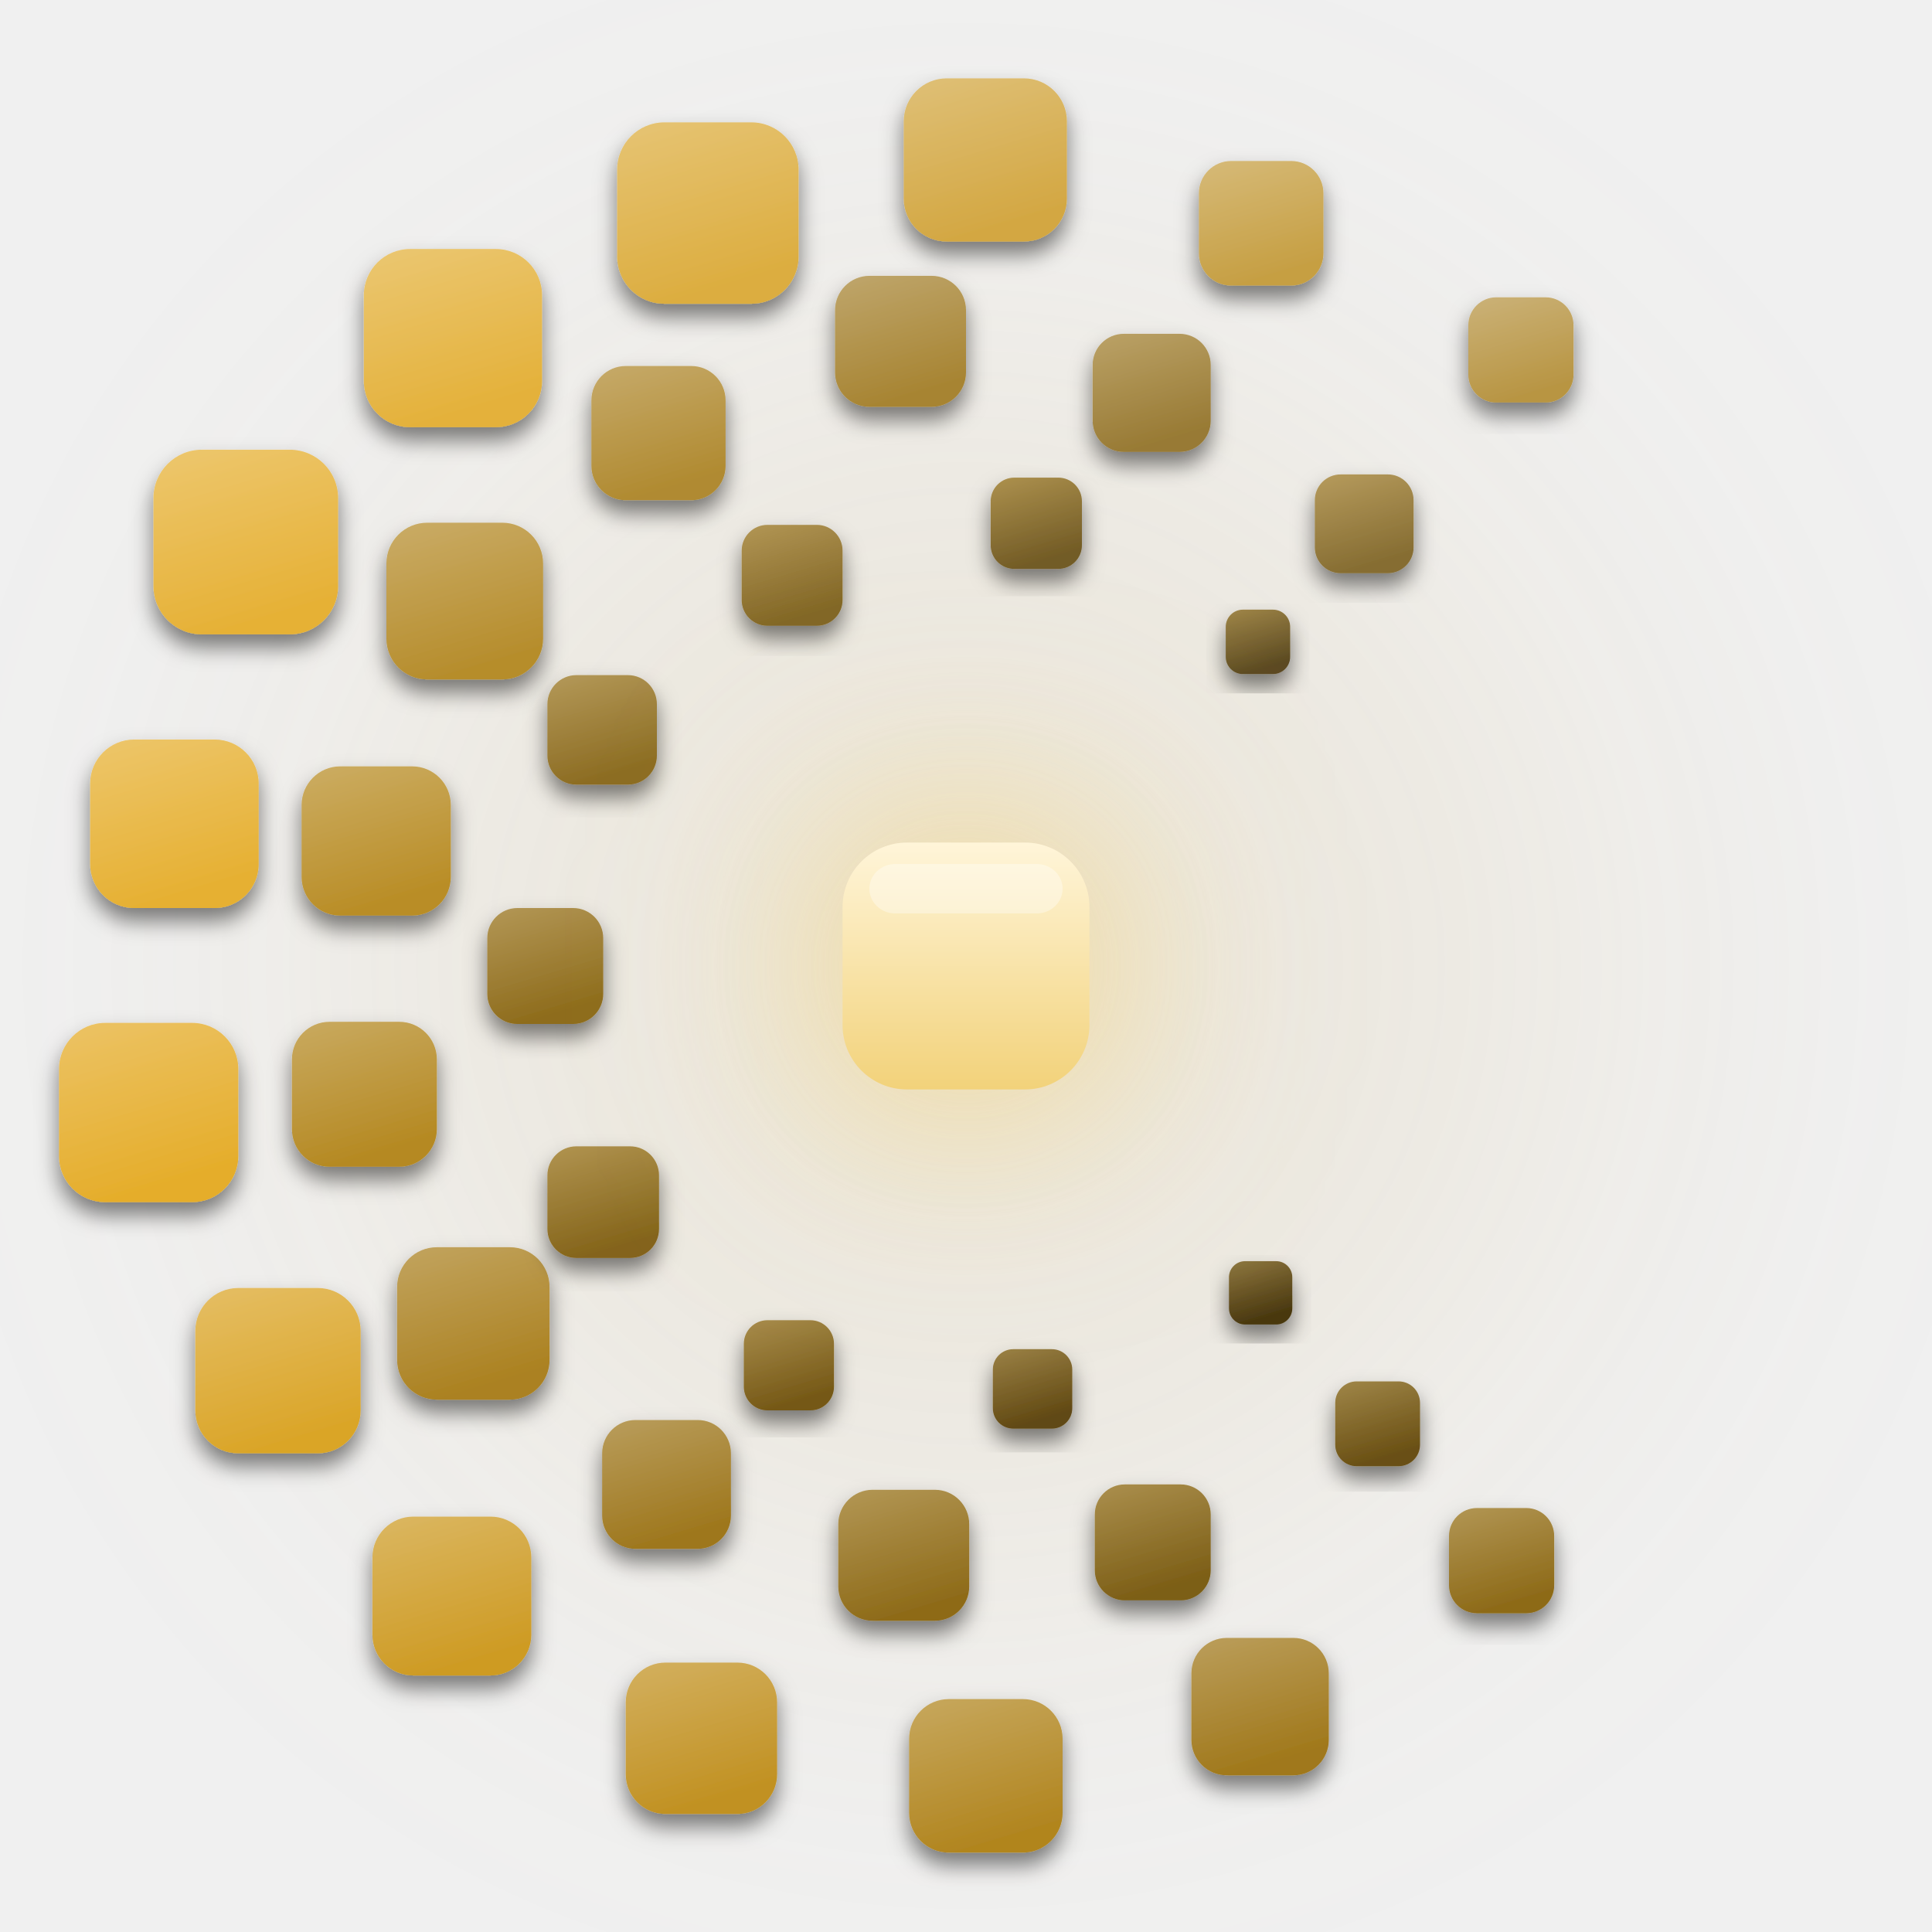
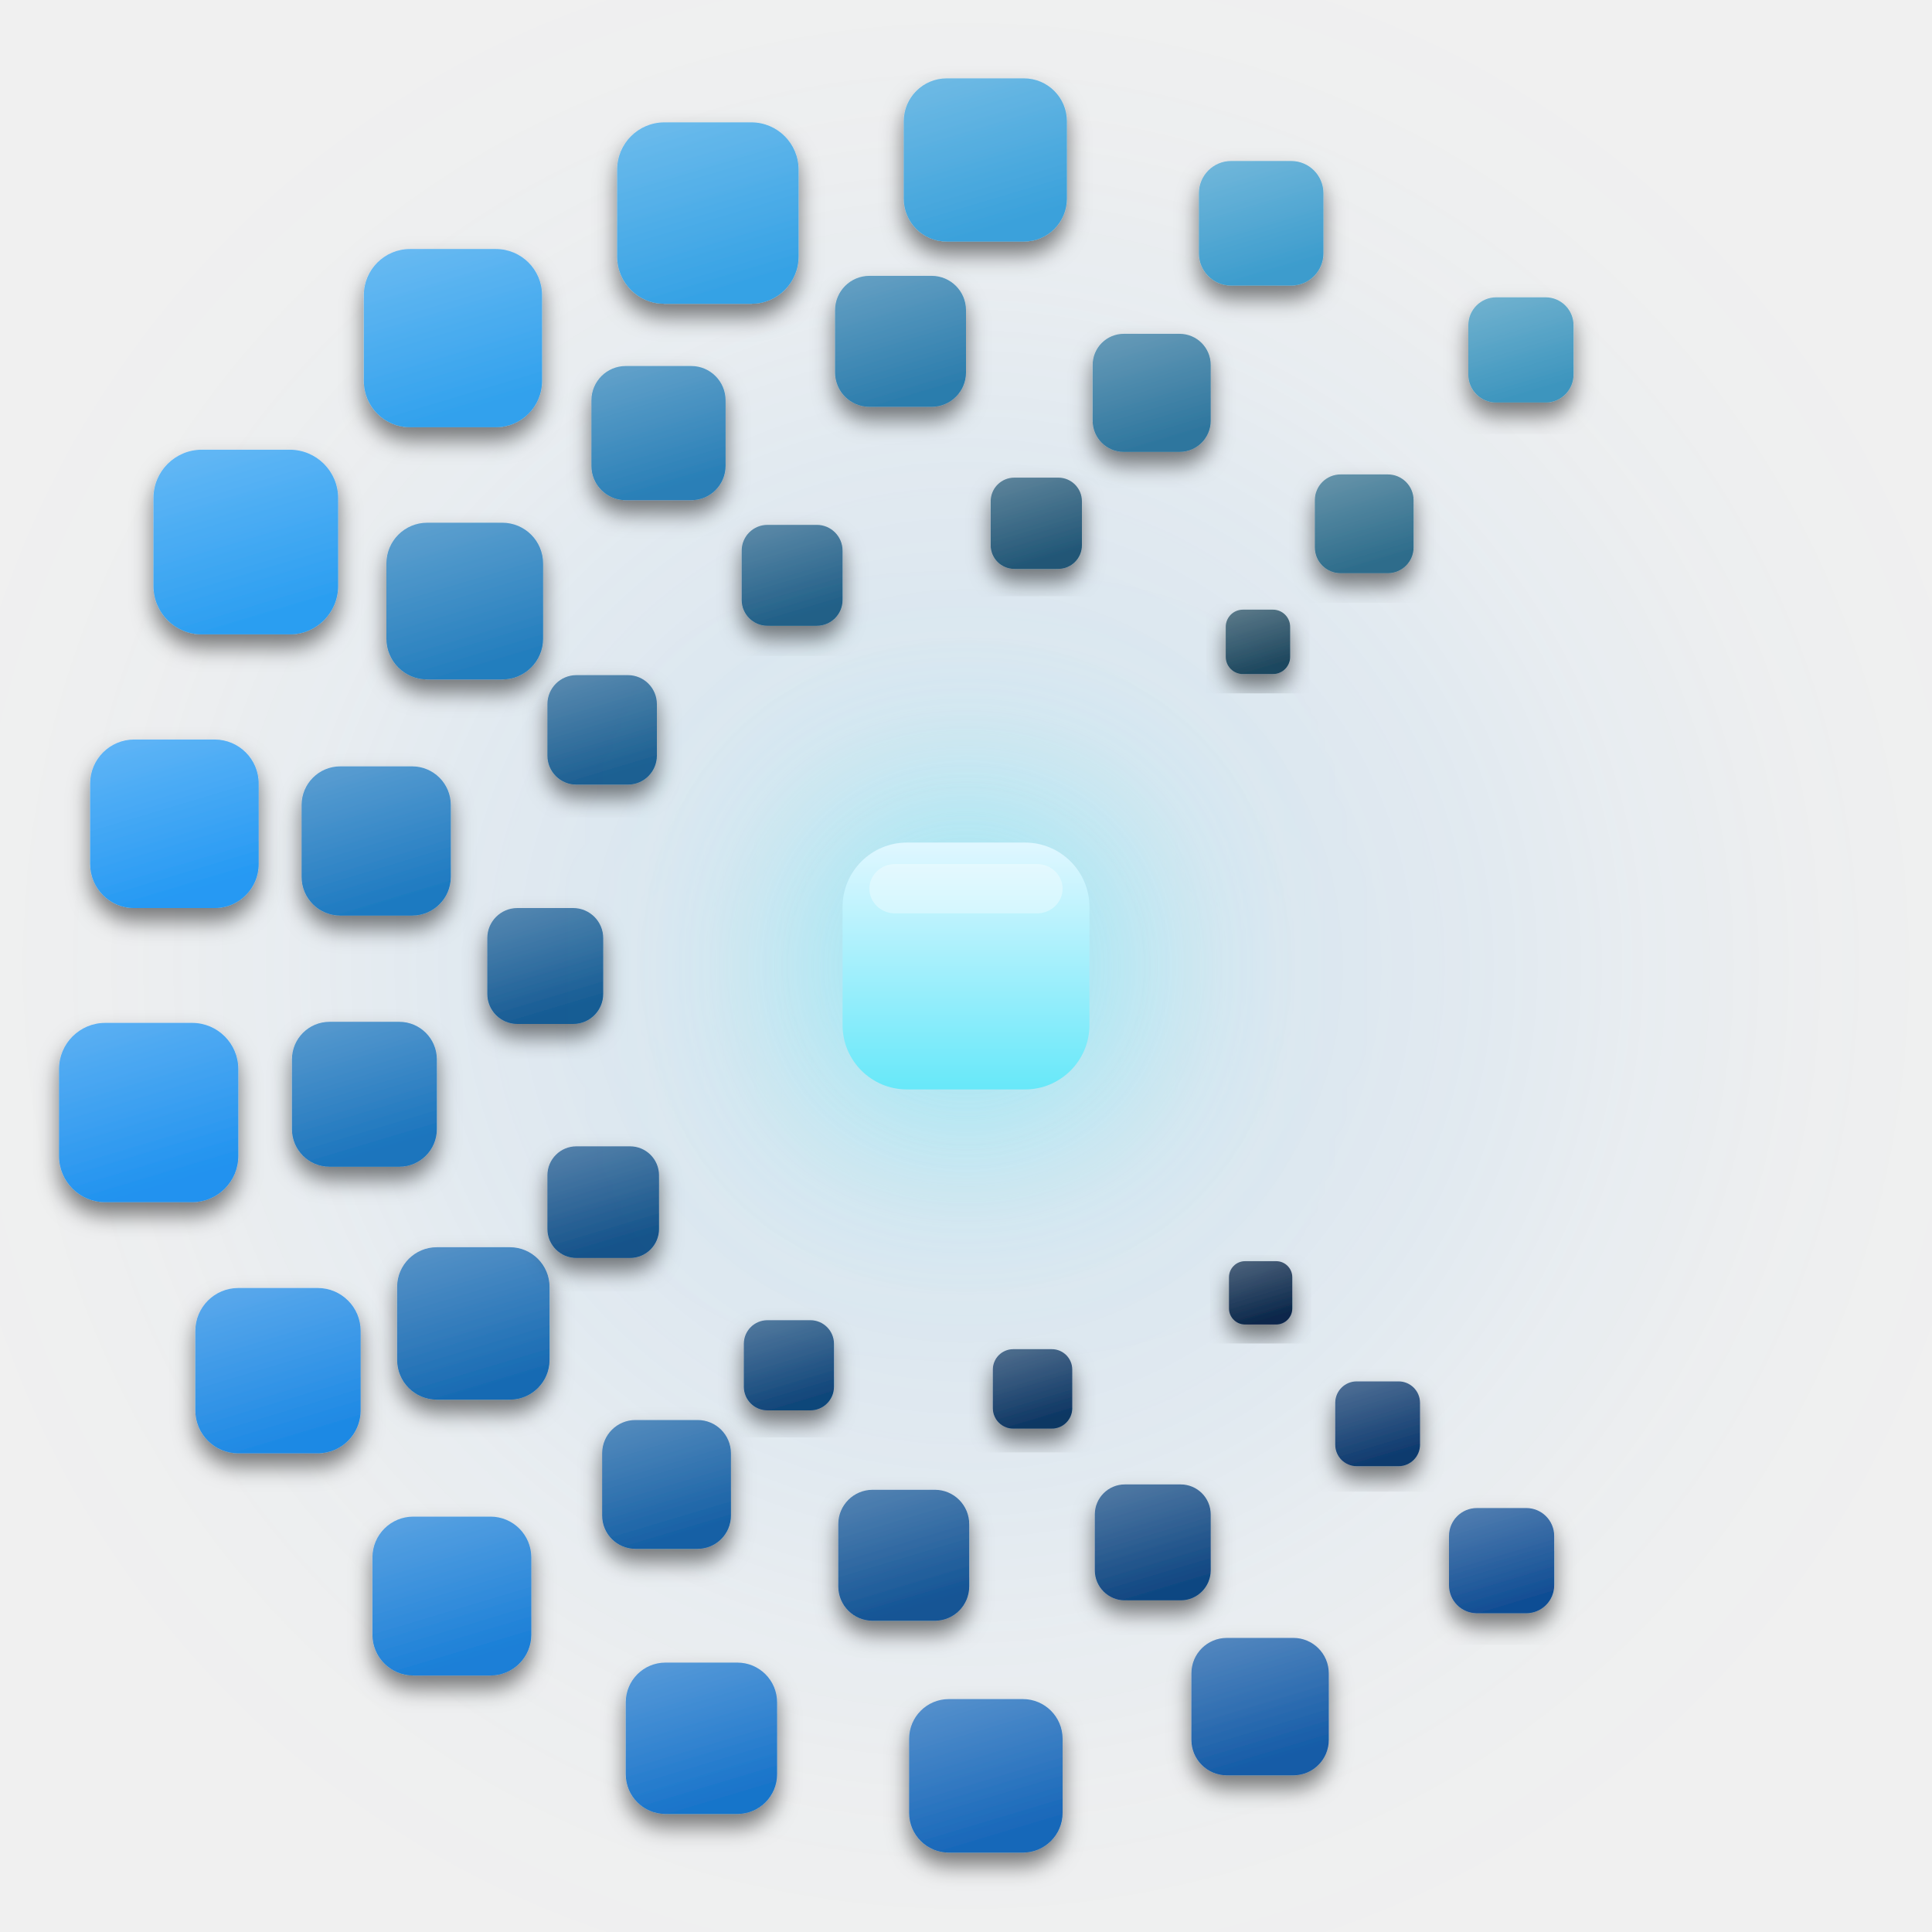
<svg xmlns="http://www.w3.org/2000/svg" viewBox="10 10 180 180">
  <defs>
    <filter id="gnewd" x="-200%" y="-200%" width="500%" height="500%">
      <feGaussianBlur stdDeviation="10" />
    </filter>
    <filter id="hnewd" x="-50%" y="-50%" width="200%" height="200%">
      <feGaussianBlur stdDeviation="22" />
    </filter>
    <filter id="bnewd" x="-30%" y="-30%" width="160%" height="160%">
      <feDropShadow dx="0" dy="1.2" stdDeviation="1" flood-color="#000" flood-opacity="0.5" />
    </filter>
    <linearGradient id="cnewd" x1="0" y1="0" x2="0" y2="1">
-       <stop offset="0" stop-color="#FFF5D9" />
-       <stop offset="1" stop-color="#F2D27A" />
+       <stop offset="0" stop-color="#E0F7FF" />
+       <stop offset="1" stop-color="#67E8F9" />
    </linearGradient>
    <linearGradient id="qnewd0" x1="0" y1="0" x2="0.3" y2="1">
-       <stop offset="0" stop-color="#B29654" />
-       <stop offset="1" stop-color="#8D6A18" />
+       <stop offset="0" stop-color="#5480B2" />
+       <stop offset="1" stop-color="#114E94" />
    </linearGradient>
    <linearGradient id="qnewd1" x1="0" y1="0" x2="0.3" y2="1">
-       <stop offset="0" stop-color="#BB9E5B" />
-       <stop offset="1" stop-color="#A0781B" />
+       <stop offset="0" stop-color="#5689C0" />
+       <stop offset="1" stop-color="#145BA7" />
    </linearGradient>
    <linearGradient id="qnewd2" x1="0" y1="0" x2="0.3" y2="1">
-       <stop offset="0" stop-color="#C7A85E" />
-       <stop offset="1" stop-color="#B1851F" />
+       <stop offset="0" stop-color="#5892CD" />
+       <stop offset="1" stop-color="#1767B9" />
    </linearGradient>
    <linearGradient id="qnewd3" x1="0" y1="0" x2="0.3" y2="1">
-       <stop offset="0" stop-color="#D3B05F" />
-       <stop offset="1" stop-color="#C19122" />
+       <stop offset="0" stop-color="#599BD9" />
+       <stop offset="1" stop-color="#1974CA" />
    </linearGradient>
    <linearGradient id="qnewd4" x1="0" y1="0" x2="0.3" y2="1">
-       <stop offset="0" stop-color="#DBB762" />
-       <stop offset="1" stop-color="#CE9B24" />
+       <stop offset="0" stop-color="#5BA3E2" />
+       <stop offset="1" stop-color="#1B7FD7" />
    </linearGradient>
    <linearGradient id="qnewd5" x1="0" y1="0" x2="0.3" y2="1">
-       <stop offset="0" stop-color="#E5BE64" />
-       <stop offset="1" stop-color="#DAA528" />
+       <stop offset="0" stop-color="#5DAAEC" />
+       <stop offset="1" stop-color="#1E89E4" />
    </linearGradient>
    <linearGradient id="qnewd6" x1="0" y1="0" x2="0.3" y2="1">
-       <stop offset="0" stop-color="#ECC365" />
-       <stop offset="1" stop-color="#E5AD2A" />
+       <stop offset="0" stop-color="#5EB1F3" />
+       <stop offset="1" stop-color="#2092EF" />
    </linearGradient>
    <linearGradient id="qnewd7" x1="0" y1="0" x2="0.3" y2="1">
-       <stop offset="0" stop-color="#EDC66B" />
-       <stop offset="1" stop-color="#E6B032" />
+       <stop offset="0" stop-color="#62B6F6" />
+       <stop offset="1" stop-color="#2599F3" />
    </linearGradient>
    <linearGradient id="qnewd8" x1="0" y1="0" x2="0.3" y2="1">
-       <stop offset="0" stop-color="#EDC76E" />
-       <stop offset="1" stop-color="#E6B136" />
+       <stop offset="0" stop-color="#66B9F5" />
+       <stop offset="1" stop-color="#2B9EF1" />
    </linearGradient>
    <linearGradient id="qnewd9" x1="0" y1="0" x2="0.3" y2="1">
-       <stop offset="0" stop-color="#EBC772" />
-       <stop offset="1" stop-color="#E4B13A" />
+       <stop offset="0" stop-color="#6BBBF2" />
+       <stop offset="1" stop-color="#31A1ED" />
    </linearGradient>
    <linearGradient id="qnewd10" x1="0" y1="0" x2="0.3" y2="1">
-       <stop offset="0" stop-color="#E6C474" />
-       <stop offset="1" stop-color="#DCAD3F" />
+       <stop offset="0" stop-color="#6EBCEC" />
+       <stop offset="1" stop-color="#36A2E5" />
    </linearGradient>
    <linearGradient id="qnewd11" x1="0" y1="0" x2="0.3" y2="1">
-       <stop offset="0" stop-color="#DFC077" />
-       <stop offset="1" stop-color="#D3A742" />
+       <stop offset="0" stop-color="#71BBE5" />
+       <stop offset="1" stop-color="#3AA1DB" />
    </linearGradient>
    <linearGradient id="qnewd12" x1="0" y1="0" x2="0.3" y2="1">
-       <stop offset="0" stop-color="#D6BA78" />
-       <stop offset="1" stop-color="#C69F43" />
+       <stop offset="0" stop-color="#73B8DB" />
+       <stop offset="1" stop-color="#3C9CCD" />
    </linearGradient>
    <linearGradient id="qnewd13" x1="0" y1="0" x2="0.3" y2="1">
-       <stop offset="0" stop-color="#CBB278" />
-       <stop offset="1" stop-color="#B89543" />
+       <stop offset="0" stop-color="#73B3D0" />
+       <stop offset="1" stop-color="#3D95BE" />
    </linearGradient>
    <linearGradient id="qnewd14" x1="0" y1="0" x2="0.3" y2="1">
-       <stop offset="0" stop-color="#A08648" />
-       <stop offset="1" stop-color="#694F13" />
+       <stop offset="0" stop-color="#517197" />
+       <stop offset="1" stop-color="#0E3A6E" />
    </linearGradient>
    <linearGradient id="qnewd15" x1="0" y1="0" x2="0.3" y2="1">
-       <stop offset="0" stop-color="#AB8F4D" />
-       <stop offset="1" stop-color="#7C5E16" />
+       <stop offset="0" stop-color="#537BA5" />
+       <stop offset="1" stop-color="#104782" />
    </linearGradient>
    <linearGradient id="qnewd16" x1="0" y1="0" x2="0.3" y2="1">
-       <stop offset="0" stop-color="#B39755" />
-       <stop offset="1" stop-color="#8E6B19" />
+       <stop offset="0" stop-color="#5584B3" />
+       <stop offset="1" stop-color="#135495" />
    </linearGradient>
    <linearGradient id="qnewd17" x1="0" y1="0" x2="0.3" y2="1">
-       <stop offset="0" stop-color="#B99D5C" />
-       <stop offset="1" stop-color="#9E771D" />
+       <stop offset="0" stop-color="#578DBE" />
+       <stop offset="1" stop-color="#1660A5" />
    </linearGradient>
    <linearGradient id="qnewd18" x1="0" y1="0" x2="0.3" y2="1">
-       <stop offset="0" stop-color="#C2A45F" />
-       <stop offset="1" stop-color="#AB8120" />
+       <stop offset="0" stop-color="#5994C8" />
+       <stop offset="1" stop-color="#186BB3" />
    </linearGradient>
    <linearGradient id="qnewd19" x1="0" y1="0" x2="0.3" y2="1">
-       <stop offset="0" stop-color="#C9AA60" />
-       <stop offset="1" stop-color="#B58922" />
+       <stop offset="0" stop-color="#5A9BCF" />
+       <stop offset="1" stop-color="#1A74BD" />
    </linearGradient>
    <linearGradient id="qnewd20" x1="0" y1="0" x2="0.3" y2="1">
-       <stop offset="0" stop-color="#CCAD63" />
-       <stop offset="1" stop-color="#B98D26" />
+       <stop offset="0" stop-color="#5D9FD2" />
+       <stop offset="1" stop-color="#1E7AC1" />
    </linearGradient>
    <linearGradient id="qnewd21" x1="0" y1="0" x2="0.3" y2="1">
-       <stop offset="0" stop-color="#CAAC67" />
-       <stop offset="1" stop-color="#B68D2C" />
+       <stop offset="0" stop-color="#61A2D0" />
+       <stop offset="1" stop-color="#247EBE" />
    </linearGradient>
    <linearGradient id="qnewd22" x1="0" y1="0" x2="0.3" y2="1">
-       <stop offset="0" stop-color="#C6AA6A" />
-       <stop offset="1" stop-color="#B08A30" />
+       <stop offset="0" stop-color="#65A3CB" />
+       <stop offset="1" stop-color="#297FB7" />
    </linearGradient>
    <linearGradient id="qnewd23" x1="0" y1="0" x2="0.3" y2="1">
-       <stop offset="0" stop-color="#BFA66C" />
-       <stop offset="1" stop-color="#A78432" />
+       <stop offset="0" stop-color="#67A1C4" />
+       <stop offset="1" stop-color="#2C7DAD" />
    </linearGradient>
    <linearGradient id="qnewd24" x1="0" y1="0" x2="0.3" y2="1">
-       <stop offset="0" stop-color="#BBA267" />
-       <stop offset="1" stop-color="#987A34" />
+       <stop offset="0" stop-color="#699CB9" />
+       <stop offset="1" stop-color="#2E769E" />
    </linearGradient>
    <linearGradient id="qnewd25" x1="0" y1="0" x2="0.3" y2="1">
-       <stop offset="0" stop-color="#B69B5D" />
-       <stop offset="1" stop-color="#866D32" />
+       <stop offset="0" stop-color="#6895AB" />
+       <stop offset="1" stop-color="#2D6C8B" />
    </linearGradient>
    <linearGradient id="qnewd26" x1="0" y1="0" x2="0.3" y2="1">
-       <stop offset="0" stop-color="#8D763F" />
-       <stop offset="1" stop-color="#48370E" />
+       <stop offset="0" stop-color="#4F647D" />
+       <stop offset="1" stop-color="#0B284B" />
    </linearGradient>
    <linearGradient id="qnewd27" x1="0" y1="0" x2="0.3" y2="1">
-       <stop offset="0" stop-color="#9B8145" />
-       <stop offset="1" stop-color="#604812" />
+       <stop offset="0" stop-color="#516F8F" />
+       <stop offset="1" stop-color="#0E3764" />
    </linearGradient>
    <linearGradient id="qnewd28" x1="0" y1="0" x2="0.3" y2="1">
-       <stop offset="0" stop-color="#A88C4B" />
-       <stop offset="1" stop-color="#755816" />
+       <stop offset="0" stop-color="#547A9F" />
+       <stop offset="1" stop-color="#11467A" />
    </linearGradient>
    <linearGradient id="qnewd29" x1="0" y1="0" x2="0.3" y2="1">
-       <stop offset="0" stop-color="#B19450" />
-       <stop offset="1" stop-color="#84641A" />
+       <stop offset="0" stop-color="#5682AB" />
+       <stop offset="1" stop-color="#14528A" />
    </linearGradient>
    <linearGradient id="qnewd30" x1="0" y1="0" x2="0.3" y2="1">
-       <stop offset="0" stop-color="#B39756" />
-       <stop offset="1" stop-color="#8E6C1C" />
+       <stop offset="0" stop-color="#5789B2" />
+       <stop offset="1" stop-color="#165B94" />
    </linearGradient>
    <linearGradient id="qnewd31" x1="0" y1="0" x2="0.3" y2="1">
-       <stop offset="0" stop-color="#B49959" />
-       <stop offset="1" stop-color="#8C6C22" />
+       <stop offset="0" stop-color="#5C8CB1" />
+       <stop offset="1" stop-color="#1C5F92" />
    </linearGradient>
    <linearGradient id="qnewd32" x1="0" y1="0" x2="0.3" y2="1">
-       <stop offset="0" stop-color="#B29655" />
-       <stop offset="1" stop-color="#826625" />
+       <stop offset="0" stop-color="#5E8BA9" />
+       <stop offset="1" stop-color="#205E87" />
    </linearGradient>
    <linearGradient id="qnewd33" x1="0" y1="0" x2="0.3" y2="1">
-       <stop offset="0" stop-color="#AD914E" />
-       <stop offset="1" stop-color="#725B25" />
+       <stop offset="0" stop-color="#5F859C" />
+       <stop offset="1" stop-color="#215676" />
    </linearGradient>
    <linearGradient id="qnewd34" x1="0" y1="0" x2="0.3" y2="1">
-       <stop offset="0" stop-color="#A08648" />
-       <stop offset="1" stop-color="#5B4A21" />
+       <stop offset="0" stop-color="#5D7B8B" />
+       <stop offset="1" stop-color="#1E475E" />
    </linearGradient>
  </defs>
-   <circle cx="100" cy="100" r="62" fill="#C9A24A" opacity=".10" filter="url(#hnewd)" />
+   <circle cx="100" cy="100" r="62" fill="#2196F3" opacity=".10" filter="url(#hnewd)" />
  <rect x="145.0" y="150.5" width="9.8" height="9.8" rx="2.6" fill="url(#qnewd0)" filter="url(#bnewd)" />
  <rect x="121.0" y="162.6" width="12.8" height="12.8" rx="3.3" fill="url(#qnewd1)" filter="url(#bnewd)" />
  <rect x="94.7" y="168.3" width="14.3" height="14.3" rx="3.7" fill="url(#qnewd2)" filter="url(#bnewd)" />
  <rect x="68.3" y="164.9" width="14.1" height="14.1" rx="3.7" fill="url(#qnewd3)" filter="url(#bnewd)" />
  <rect x="44.7" y="151.3" width="14.8" height="14.8" rx="3.8" fill="url(#qnewd4)" filter="url(#bnewd)" />
  <rect x="28.2" y="130.0" width="15.4" height="15.4" rx="4.0" fill="url(#qnewd5)" filter="url(#bnewd)" />
  <rect x="15.5" y="105.3" width="16.7" height="16.7" rx="4.3" fill="url(#qnewd6)" filter="url(#bnewd)" />
  <rect x="18.4" y="78.9" width="15.7" height="15.7" rx="4.1" fill="url(#qnewd7)" filter="url(#bnewd)" />
  <rect x="24.3" y="51.9" width="17.2" height="17.2" rx="4.5" fill="url(#qnewd8)" filter="url(#bnewd)" />
  <rect x="43.9" y="33.2" width="16.6" height="16.6" rx="4.3" fill="url(#qnewd9)" filter="url(#bnewd)" />
  <rect x="67.5" y="21.4" width="16.9" height="16.9" rx="4.4" fill="url(#qnewd10)" filter="url(#bnewd)" />
  <rect x="94.2" y="17.3" width="15.2" height="15.2" rx="4.0" fill="url(#qnewd11)" filter="url(#bnewd)" />
  <rect x="121.7" y="25.0" width="11.6" height="11.6" rx="3.0" fill="url(#qnewd12)" filter="url(#bnewd)" />
  <rect x="146.8" y="37.7" width="9.8" height="9.8" rx="2.6" fill="url(#qnewd13)" filter="url(#bnewd)" />
  <rect x="134.4" y="138.7" width="7.9" height="7.9" rx="2.0" fill="url(#qnewd14)" filter="url(#bnewd)" />
  <rect x="112.0" y="148.3" width="10.8" height="10.8" rx="2.8" fill="url(#qnewd15)" filter="url(#bnewd)" />
  <rect x="88.1" y="148.8" width="12.2" height="12.2" rx="3.2" fill="url(#qnewd16)" filter="url(#bnewd)" />
  <rect x="66.1" y="142.3" width="12.0" height="12.0" rx="3.1" fill="url(#qnewd17)" filter="url(#bnewd)" />
  <rect x="47.0" y="126.2" width="14.2" height="14.2" rx="3.7" fill="url(#qnewd18)" filter="url(#bnewd)" />
  <rect x="37.2" y="105.2" width="13.5" height="13.5" rx="3.5" fill="url(#qnewd19)" filter="url(#bnewd)" />
  <rect x="38.1" y="81.4" width="13.9" height="13.9" rx="3.6" fill="url(#qnewd20)" filter="url(#bnewd)" />
  <rect x="46.0" y="58.7" width="14.6" height="14.6" rx="3.8" fill="url(#qnewd21)" filter="url(#bnewd)" />
  <rect x="65.1" y="44.1" width="12.5" height="12.5" rx="3.2" fill="url(#qnewd22)" filter="url(#bnewd)" />
  <rect x="87.8" y="35.7" width="12.2" height="12.2" rx="3.2" fill="url(#qnewd23)" filter="url(#bnewd)" />
  <rect x="111.8" y="41.1" width="11.0" height="11.0" rx="2.9" fill="url(#qnewd24)" filter="url(#bnewd)" />
  <rect x="132.5" y="54.2" width="9.2" height="9.2" rx="2.4" fill="url(#qnewd25)" filter="url(#bnewd)" />
  <rect x="124.5" y="127.5" width="5.9" height="5.9" rx="1.5" fill="url(#qnewd26)" filter="url(#bnewd)" />
  <rect x="102.5" y="135.7" width="7.4" height="7.4" rx="1.9" fill="url(#qnewd27)" filter="url(#bnewd)" />
  <rect x="79.3" y="133.0" width="8.4" height="8.4" rx="2.2" fill="url(#qnewd28)" filter="url(#bnewd)" />
  <rect x="61.0" y="116.8" width="10.4" height="10.4" rx="2.7" fill="url(#qnewd29)" filter="url(#bnewd)" />
  <rect x="55.4" y="94.6" width="10.8" height="10.8" rx="2.8" fill="url(#qnewd30)" filter="url(#bnewd)" />
  <rect x="61.0" y="72.9" width="10.2" height="10.2" rx="2.7" fill="url(#qnewd31)" filter="url(#bnewd)" />
  <rect x="79.1" y="58.9" width="9.4" height="9.4" rx="2.4" fill="url(#qnewd32)" filter="url(#bnewd)" />
  <rect x="102.3" y="54.5" width="8.5" height="8.5" rx="2.2" fill="url(#qnewd33)" filter="url(#bnewd)" />
  <rect x="124.2" y="66.8" width="6.0" height="6.0" rx="1.6" fill="url(#qnewd34)" filter="url(#bnewd)" />
-   <rect x="86.5" y="86.5" width="27" height="27" rx="6.9" fill="#F2D27A" opacity="0.75" filter="url(#gnewd)" />
+   <rect x="86.5" y="86.5" width="27" height="27" rx="6.9" fill="#67E8F9" opacity="0.75" filter="url(#gnewd)" />
  <rect x="88.5" y="88.5" width="23" height="23" rx="6.0" fill="url(#cnewd)" />
  <rect x="91.0" y="90.5" width="18" height="4.6" rx="2.4" fill="#fff" opacity=".35" />
</svg>
